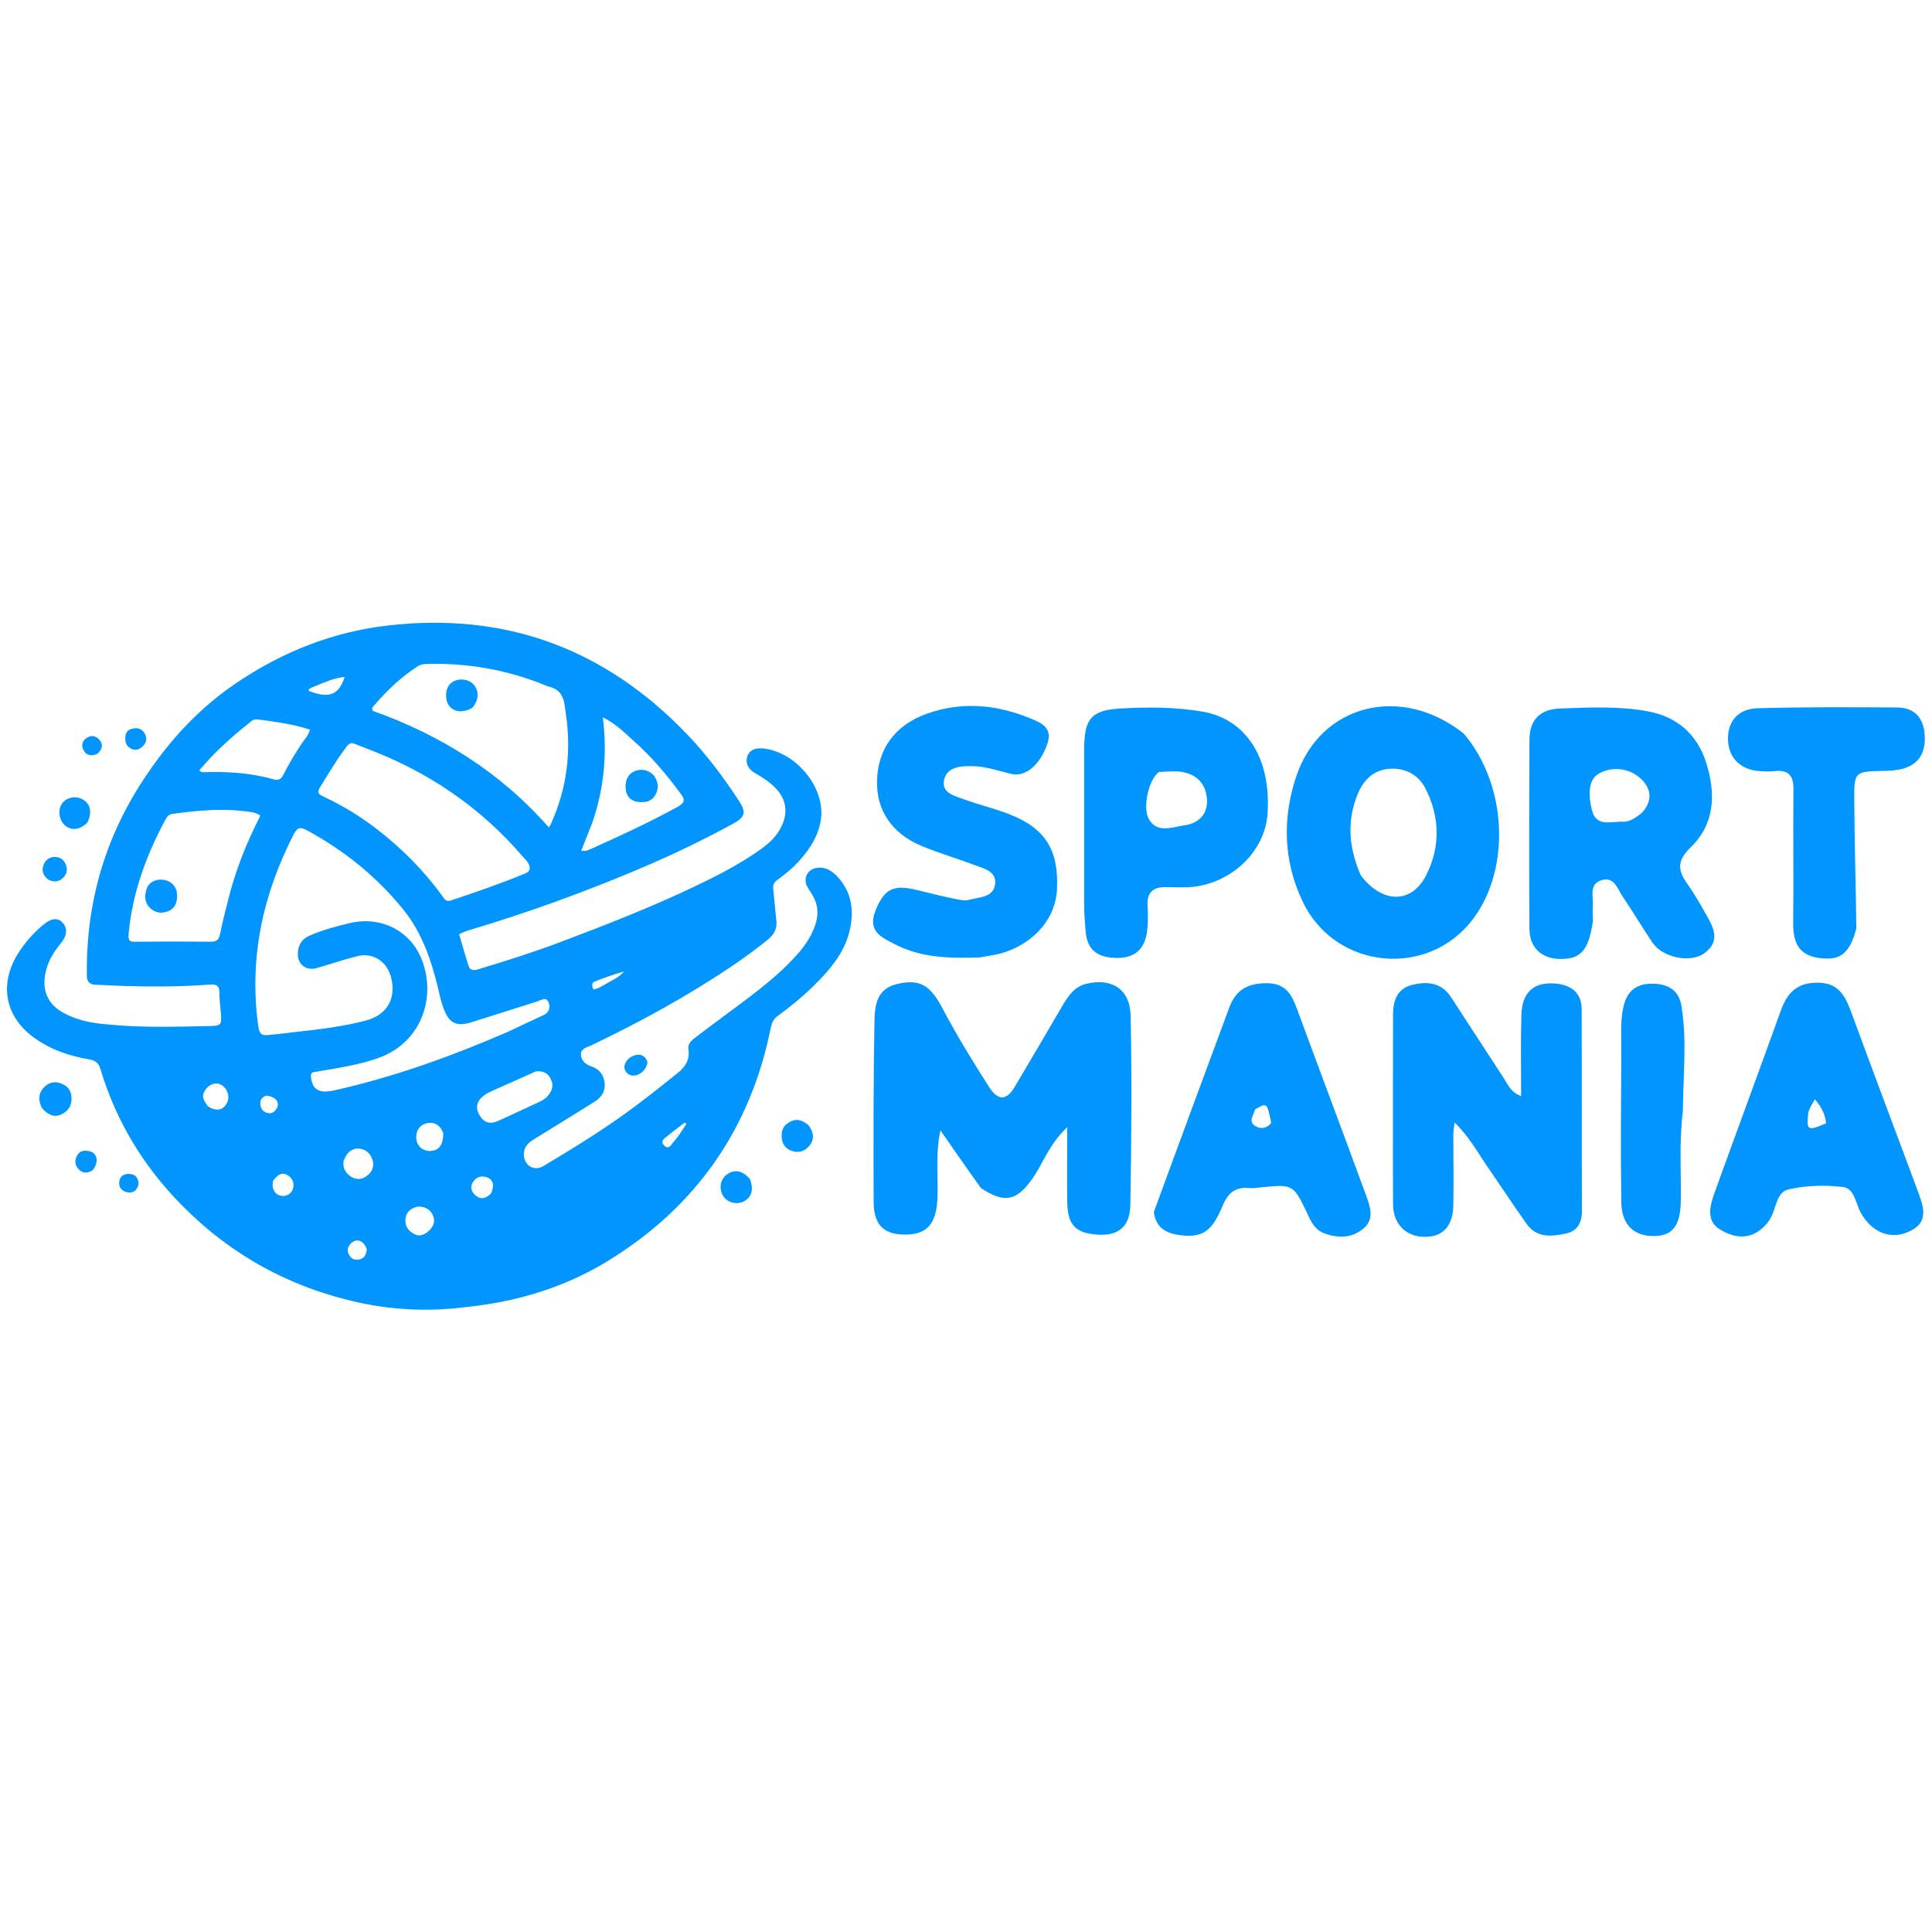
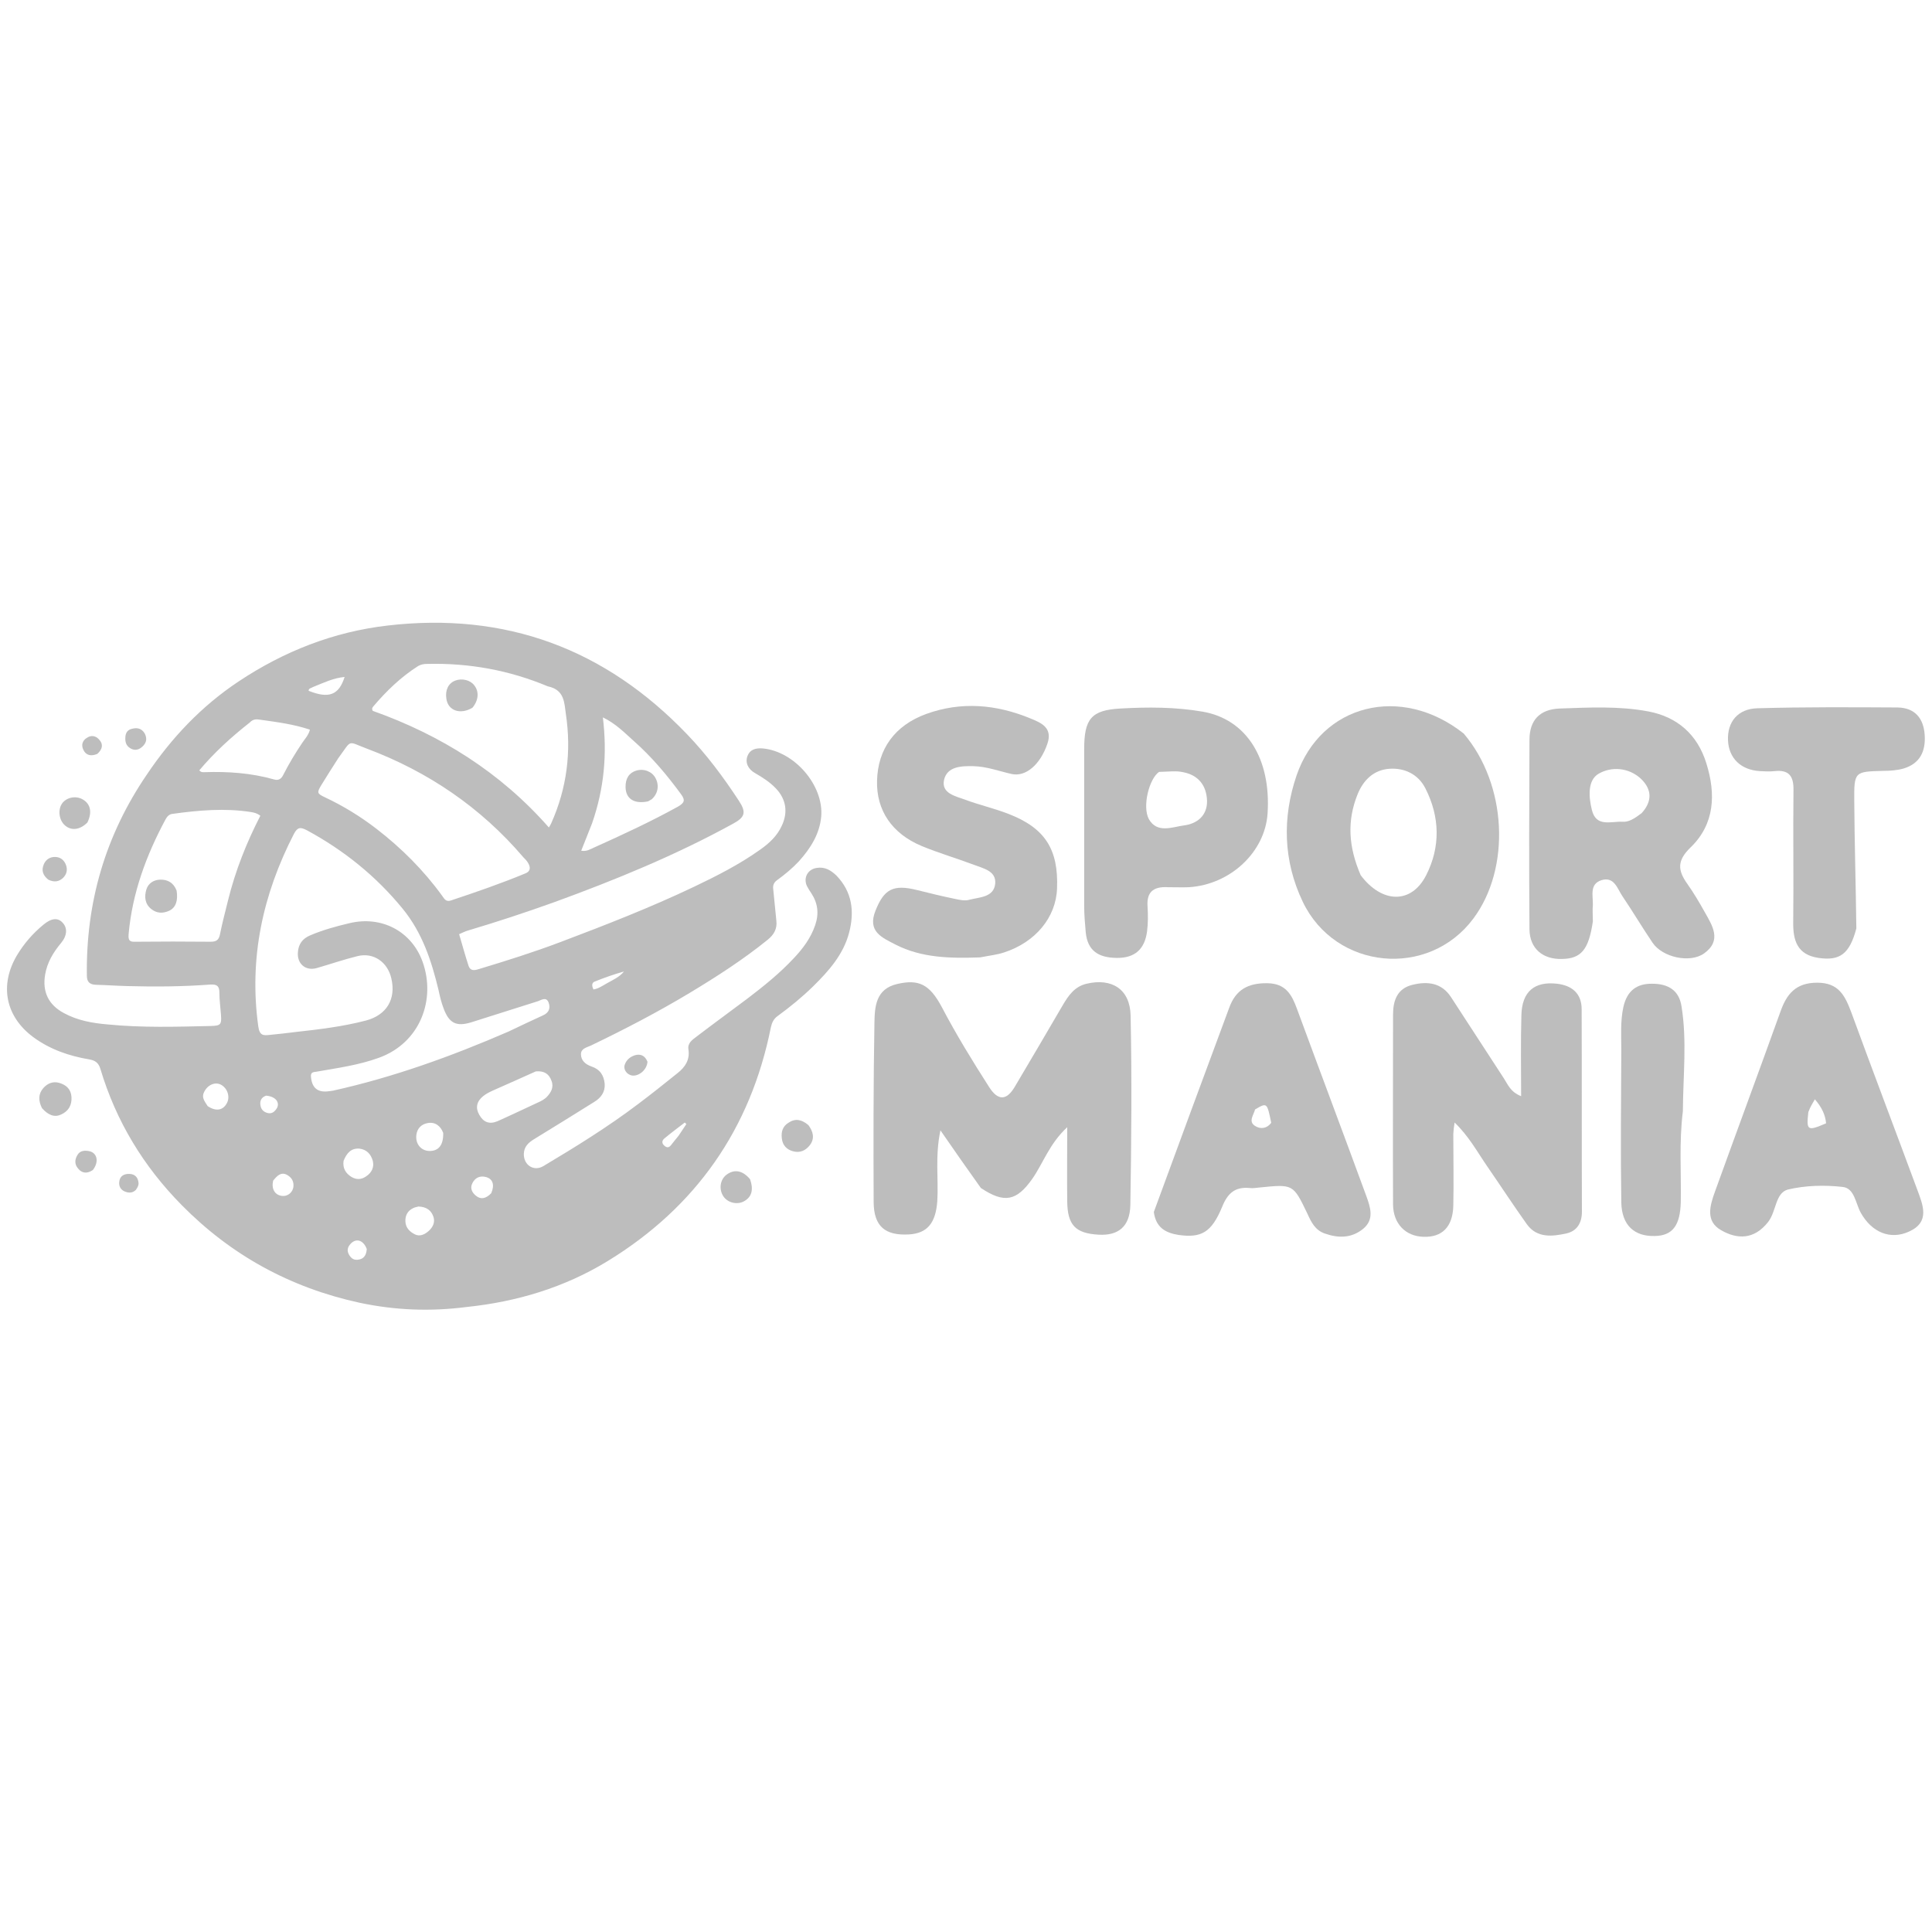
<svg xmlns="http://www.w3.org/2000/svg" version="1.1" id="Layer_1" x="0px" y="0px" viewBox="0 0 740.6 269.2" style="enable-background:new 0 0 740.6 269.2;" xml:space="preserve" height="100px" width="100px" transform="rotate(0) scale(1, 1)">
-   <style type="text/css">.st0 { fill: #0095ff; }</style>
+   <style type="text/css">.st0 { fill: #bdbdbd; }</style>
  <path class="st0" d="M137.9,263.7c-26.7-5.8-49.4-18.3-68.3-37.5c-14.6-14.8-25.1-32.1-31.1-52.1c-0.7-2.4-2-3.3-4.3-3.7  c-7.7-1.3-15-3.8-21.4-8.5C2.1,154-0.3,142,6.5,130.5c2.7-4.5,6.1-8.4,10.1-11.7c3.1-2.6,5.6-2.8,7.4-0.8c1.9,2,1.8,4.9-0.6,7.8  c-3,3.6-5.3,7.4-6.1,12.1c-1.1,6.5,1.2,11.5,7.1,14.7c5.3,2.9,11,3.9,16.9,4.4c13.1,1.3,26.2,0.9,39.4,0.6c3.9-0.1,4.3-0.5,4-4.4  c-0.2-2.8-0.6-5.6-0.6-8.3c0-2.5-0.8-3.3-3.3-3.2c-10.6,0.8-21.3,0.9-31.9,0.6c-4.1-0.1-8.2-0.4-12.2-0.5c-2.4-0.1-3.4-1.2-3.4-3.5  c-0.4-28.1,7.1-53.8,23-77.1C65.7,47.2,77.2,35,91.5,25.5c17.3-11.5,36.3-19,57-21.4C193.8-1.2,232,13,263.4,45.8  c7.5,7.8,13.9,16.4,19.8,25.4c2.9,4.4,2.5,6.3-2.1,8.8c-22,12.1-45.2,21.6-68.8,30.2c-10.9,3.9-21.8,7.5-32.9,10.8  c-1.1,0.3-2.2,0.9-3.4,1.4c1.2,4.1,2.3,8.1,3.6,12.1c0.7,2.1,2.3,1.8,3.9,1.3c10.6-3.2,21.1-6.5,31.4-10.4  c17.2-6.5,34.4-13.2,51-21.1c8.8-4.2,17.5-8.6,25.5-14.3c3.4-2.4,6.5-5.2,8.3-9.2c2.4-5.1,1.7-10.1-2.3-14.3  c-2.3-2.4-5.1-4.2-7.9-5.8c-2.7-1.5-3.9-4-3-6.5c1-2.7,3.3-3.2,5.9-3c12.1,1.1,23.4,14.1,22.4,26.1c-0.6,6.7-4.1,12.2-8.5,17.1  c-2.5,2.7-5.4,5.1-8.3,7.2c-1.3,0.9-1.8,2-1.6,3.5c0.4,4,0.8,8.1,1.2,12.1c0.4,3.2-1,5.5-3.4,7.4c-9.4,7.6-19.5,14.1-29.8,20.3  c-12.3,7.4-25,14-37.9,20.2c-1.5,0.7-3.8,1.1-3.8,3.3c0,2.4,1.7,3.9,4,4.7c3.3,1.1,4.8,3.4,5.1,6.7c0.2,3.1-1.4,5.3-4,6.9  c-7.7,4.8-15.4,9.6-23.1,14.3c-2.1,1.3-3.8,2.8-3.9,5.6c-0.1,4.3,3.8,6.9,7.5,4.7c12.4-7.4,24.7-15,36.2-23.7  c5.2-3.9,10.2-7.9,15.3-12c2.9-2.3,4.7-5.1,4.1-9c-0.4-2.5,1.5-3.7,3.2-5c6.4-4.9,12.9-9.6,19.4-14.5c6.3-4.8,12.4-9.7,17.8-15.5  c3.5-3.7,6.5-7.7,8.2-12.7c1.5-4.4,1-8.4-1.5-12.2c-0.6-0.9-1.2-1.8-1.7-2.8c-1.4-3.1,0.3-6.4,3.8-6.9c3.1-0.5,5.4,0.9,7.5,2.9  c6.1,6.3,7,13.8,4.9,21.9c-2.2,8.4-7.8,14.7-13.8,20.6c-4.2,4.1-8.7,7.8-13.5,11.3c-1.6,1.1-2.3,2.6-2.7,4.4  c-7.8,39-28.8,69-62.7,89.7c-16.4,10-34.6,15.5-53.8,17.5C165.1,267.1,151.6,266.6,137.9,263.7 M195,159.7c4.4-2.1,8.8-4.2,13.2-6.2  c2.2-1,2.9-2.7,2.1-4.9c-0.9-2.3-2.7-1-4.1-0.5c-8.5,2.7-17.1,5.4-25.6,8.1c-5.6,1.7-8.4,0.4-10.5-5.2c-0.9-2.3-1.5-4.8-2-7.2  c-2.7-11.2-6.2-21.9-13.7-31.1c-10.2-12.5-22.5-22.4-36.7-30.1c-2.5-1.3-3.6-1.3-5,1.3c-12,23.3-17.3,47.7-13.7,73.8  c0.5,3.6,1.9,3.6,4.5,3.3c3.3-0.3,6.5-0.7,9.8-1.1c9.1-1,18.2-2.1,27-4.4c7.9-2.1,11.6-8.2,9.7-16.2c-1.4-6.1-6.7-10-12.9-8.5  c-5.3,1.3-10.5,3.1-15.7,4.6c-4.3,1.2-7.6-1.7-7.2-6.1c0.2-3.1,1.8-5.2,4.6-6.4c4.9-2.1,10-3.5,15.1-4.7c12.4-3,23.9,3.1,28.1,14.8  c5.1,14.2-0.7,31-16.8,36.8c-7.7,2.8-15.8,3.9-23.8,5.3c-1.2,0.2-2.4,0.1-2.2,2c0.4,4.3,2.6,6.1,6.9,5.5c0.5-0.1,1-0.1,1.5-0.2  C150.6,177.3,172.9,169.3,195,159.7 M210,27.4c-14.8-6.2-30.2-9-46.3-8.6c-1.2,0-2.3,0.2-3.4,0.8c-6.6,4.2-12.2,9.6-17.2,15.5  c-0.3,0.4-0.7,0.8-0.2,1.7c25.9,9.2,48.9,23.5,67.5,44.7c0.4-0.7,0.7-1.1,0.9-1.6c6-13.4,7.8-27.5,5.6-42  C216.3,33.7,216.4,28.7,210,27.4 M129.7,54.9c-2.2,3.4-4.4,6.9-6.5,10.3c-1.8,3-1.7,3.3,1.5,4.8c7,3.3,13.5,7.3,19.6,12  c9.6,7.4,18.1,15.9,25.2,25.7c0.8,1.1,1.4,2.4,3.3,1.8c9.6-3.2,19.2-6.5,28.6-10.4c2-0.8,2-2.3,1.1-3.9c-0.5-0.9-1.2-1.6-1.9-2.3  c-16.3-19.1-36.5-32.8-59.9-41.6C132.9,48.4,135.1,47.6,129.7,54.9 M87.4,109.5c2.8-11.4,7.1-22.2,12.4-32.5c-1.3-1-2.4-1.2-3.5-1.4  c-10.1-1.6-20.2-0.7-30.3,0.7c-1.3,0.2-2,1.1-2.6,2.2c-7.4,13.8-12.7,28.2-14.1,43.9c-0.2,2.4,0.4,3,2.6,2.9  c9.6-0.1,19.3-0.1,28.9,0c2.5,0,3.2-1,3.6-3.2C85.2,118.1,86.3,114,87.4,109.5 M227,79.8c-1.4,3.5-2.7,6.9-4.2,10.6  c2.1,0.4,3.5-0.6,4.9-1.2c10.9-4.9,21.7-9.9,32.2-15.7c2.4-1.4,2.9-2.4,1.2-4.7c-5.4-7.4-11.3-14.4-18.2-20.5  c-3.5-3.1-6.8-6.6-11.8-9C232.8,53.3,231.6,66.5,227,79.8 M95.7,41.3c-7,5.5-13.6,11.5-19.3,18.3c0.7,0.8,1.3,0.7,1.9,0.7  c9.1-0.3,18,0.3,26.8,2.8c1.7,0.5,2.8-0.3,3.5-1.8c2.2-4.3,4.6-8.3,7.3-12.3c1-1.5,2.4-2.9,2.9-5c-6.3-2.1-12.6-2.9-19-3.8  C98.4,40,97.1,39.8,95.7,41.3 M205.4,175c-5.5,2.5-11,4.9-16.6,7.4c-1.3,0.6-2.5,1.2-3.6,2.1c-2.5,2-3,4.5-1.5,7.1  c1.6,2.9,3.9,3.8,7,2.5c5.4-2.4,10.8-5,16.2-7.5c0.9-0.4,1.8-1,2.5-1.6c1.8-1.8,3-3.9,2-6.4C210.5,176,208.6,174.7,205.4,175   M131.7,209.3c-0.4,2.8,0.8,4.8,3.1,6.2c1.9,1.1,3.8,1,5.6-0.3c2.1-1.4,3.1-3.5,2.5-5.9c-0.7-2.6-2.4-4.4-5.2-4.7  C134.6,204.4,132.9,206.3,131.7,209.3 M160.4,226.8c-0.7,0.2-1.4,0.3-2,0.6c-2.1,1-3.1,2.8-3,5.1c0.1,2.5,1.7,4,3.7,5  c1.9,0.9,3.7,0,5.2-1.3c1.6-1.4,2.5-3.3,1.9-5.3C165.4,228.3,163.5,226.9,160.4,226.8 M169.9,198.6c-1-2.7-3.1-4.3-5.9-3.8  c-2.4,0.4-4.1,2-4.4,4.6c-0.4,3.4,1.8,6,4.9,6.1C168.1,205.6,170,203.3,169.9,198.6 M79.6,188.3c3.1,2.1,5.8,1.7,7.3-1  c1.4-2.4,0.4-5.8-2.2-7.2c-2.3-1.2-5.2,0.1-6.5,2.9C77.2,185,78.4,186.4,79.6,188.3 M188.3,221.7c1.4-3.2,0.6-5.5-2-6.2  c-2.3-0.6-4.1,0.2-5.2,2.3c-1.1,2.1,0,3.8,1.4,4.9C184.3,224.2,186.3,223.8,188.3,221.7 M119.9,27.7c-0.6,0.4-1.6,0.4-1.6,1.4  c7.7,3.1,11.6,1.7,13.8-5.3C127.8,24.2,124.1,26,119.9,27.7 M104.7,216.9c-0.7,3.1,0.6,5.4,3.2,5.8c2.4,0.4,4.5-1.4,4.6-3.8  c0.1-2-0.9-3.4-2.6-4.3C107.7,213.5,106.2,215,104.7,216.9 M140.6,243.1c-1.2-3.2-3.7-4.2-5.8-2.4c-1.2,1.1-2,2.5-1.2,4.2  c0.7,1.4,1.7,2.5,3.5,2.3C139.3,247,140.4,245.7,140.6,243.1 M102,184.3c-2,0.7-2.5,2.2-2.1,4c0.3,1.5,1.4,2.4,2.9,2.7  c1.6,0.3,2.6-0.7,3.4-2C107.3,186.8,105.6,184.6,102,184.3 M260.1,199.7c1-1.5,2-3,3-4.5c-0.2-0.2-0.4-0.4-0.6-0.6  c-2.6,2-5.3,4-7.8,6.1c-1,0.8-1.1,1.9,0,2.8c0.9,0.8,1.7,0.8,2.5-0.2C258.1,202.2,258.9,201.1,260.1,199.7 M232.7,141.2  c2.3-1.3,4.7-2.3,6.5-4.5c-3.9,1.1-7.6,2.4-11.3,3.9c-1.2,0.5-1,1.8-0.4,3C229.3,143.3,230.8,142.3,232.7,141.2z" />
  <path class="st0" d="M376,219.7c-5.2-7.3-10-14.1-15.5-22.1c-2.1,9.9-0.7,18.6-1.2,27.1c-0.6,8.5-3.9,12.4-10.9,12.8  c-9.1,0.5-13.4-3.1-13.5-12.3c-0.1-22.9-0.1-45.9,0.3-68.8c0.1-6.2,0.5-13,8.7-14.9c8.2-1.9,12.4,0,17.1,8.8  c5.5,10.5,11.7,20.6,18.1,30.6c3.4,5.4,6.7,5.4,9.9,0c6.2-10.4,12.3-20.9,18.4-31.3c2.2-3.7,4.5-7.1,9.1-8.2  c9.7-2.3,16.7,2.1,16.9,12.2c0.5,24.2,0.3,48.5-0.1,72.7c-0.2,8.3-4.7,11.7-12.1,11.3c-9-0.5-12-3.7-12.1-12.8  c-0.1-8.9,0-17.8,0-28.4c-6.9,6.4-9.2,13.8-13.4,19.8C389.7,224.7,385,225.7,376,219.7z" />
  <path class="st0" d="M557.1,199c0,9.5,0.2,18.5,0,27.5c-0.2,8.1-4.3,12.2-11.5,11.9c-6.8-0.2-11.5-5-11.6-12.3  c-0.1-24.3,0-48.5,0-72.8c0-5.5,1.6-10.1,7.5-11.5c5.7-1.4,11.1-0.8,14.7,4.7c6.8,10.4,13.5,20.8,20.3,31.2c1.5,2.3,2.5,5.2,6.6,6.8  c0-10.7-0.2-20.9,0.1-31c0.2-9.1,5-13.1,13.7-12.1c5.8,0.7,9.4,3.8,9.4,9.8c0.1,25.8,0,51.7,0.1,77.6c0,4.3-1.9,7.4-5.9,8.3  c-5.4,1.2-11.3,1.9-15.2-3.5c-5.2-7.3-10.1-14.8-15.2-22.2c-3.8-5.5-7-11.5-12.5-16.8C557.3,196.4,557.2,197.4,557.1,199z" />
  <path class="st0" d="M610.6,117.5c-1.6,10.9-4.5,14.3-11.9,14.4c-7.3,0.2-12.3-4-12.4-11.3c-0.2-24.2-0.1-48.4,0-72.7  c0-7.5,3.9-11.7,11.6-12c11.3-0.4,22.7-1,33.9,1.1c11.2,2.1,18.9,8.9,22.3,19.9c3.7,11.8,3.2,23.3-6,32.2c-5.3,5.1-5,8.8-1.3,14  c2.4,3.4,4.6,7.1,6.6,10.7c3,5.3,6.8,11-0.2,16c-5.4,3.8-15.9,1.5-19.7-4.1c-4-5.9-7.6-12-11.6-17.9c-1.9-2.8-3.1-7.6-8-6.1  c-4.7,1.5-3.2,6-3.3,9.5C610.4,113.1,610.6,115,610.6,117.5 M629.3,76c4.1-4.5,4-9.1-0.3-13.2c-4.8-4.4-11.4-4.7-16.2-1.9  c-4.3,2.5-3.8,8.9-2.6,13.8c1.6,6.8,7.3,4.4,11.7,4.6C624.3,79.5,626.4,78.2,629.3,76z" />
  <path class="st0" d="M561.1,45.5c16.6,19.5,18.1,51.6,3.7,70.9c-17.2,23.1-52.9,19.7-65.4-6.4c-7.5-15.7-7.9-32.2-2.4-48.4  C506.4,34.2,537.1,26.5,561.1,45.5 M521.6,99.8c8.1,10.8,19.4,11.2,25.1,0c5.5-10.8,5.3-22.3-0.3-33.3c-2.8-5.5-8.1-7.9-13.8-7.5  c-5.8,0.4-9.9,4.1-12.2,9.8C516.3,79,516.9,88.9,521.6,99.8z" />
  <path class="st0" d="M447.9,104.4c-6.2-0.4-8.4,2.2-8,7.5c0.2,3.1,0.2,6.4-0.2,9.5c-0.9,6.6-4.5,10.2-11.7,10.1  c-6.9-0.1-11.1-2.7-11.8-9.8c-0.3-3.4-0.6-6.8-0.6-10.2c0-20,0-40,0-60c0-11.6,2.7-15,13.9-15.6c10.5-0.6,21.1-0.6,31.5,1.2  c16.8,2.9,26.3,18,24.9,39.1c-1,14.7-14.2,27.2-30.2,28.2C453.4,104.5,451,104.4,447.9,104.4 M444.3,60.2  c-3.8,2.6-6.5,13.3-3.9,18.1c3.2,5.6,9,3,13.5,2.4c4.8-0.6,8.9-3.6,8.8-9.4c-0.2-6-3.4-9.9-9.2-11C450.9,59.7,448.2,60.1,444.3,60.2  z" />
  <path class="st0" d="M442.3,228.9c9.7-26.5,19.3-52.4,28.9-78.3c2.5-6.9,7.2-9.5,14.6-9.4c7.1,0.1,9.4,4.4,11.4,9.9  c8.8,23.9,17.8,47.8,26.6,71.8c1.5,4.2,3.1,8.8-1.2,12.4c-4.5,3.7-9.6,3.7-14.9,1.8c-3.6-1.3-5.1-4.4-6.5-7.5  c-5.5-11.4-5.4-11.4-18.3-10.1c-1.3,0.1-2.6,0.4-3.9,0.2c-5.6-0.5-8.4,2-10.5,7.2c-4.1,9.9-8,12-16.7,10.8  C446.8,236.9,443.1,234.9,442.3,228.9 M481.1,189.6c-0.5,2.1-2.7,4.6,0,6.3c2,1.3,4.5,1.1,6.2-1.2  C485.7,186.9,485.7,186.9,481.1,189.6z" />
  <path class="st0" d="M677.8,232.7c-5.4,6.9-11.9,6.7-18,3.2c-6.2-3.5-4.3-9.5-2.4-14.8c8.3-23,16.8-45.9,25.1-69  c2.4-6.8,5.9-11.1,14.1-11.1c8.2,0,10.6,4.9,13,11.2c8.3,22.7,16.9,45.3,25.3,68c2.2,6,5.1,12.5-3.1,16.2  c-7.2,3.3-14.3,0.3-18.5-7.2c-2-3.6-2.4-9.4-6.9-9.9c-7-0.8-14.3-0.6-21.1,1C680.5,221.7,681,228.5,677.8,232.7 M693.2,190.6  c-0.8,7.1-0.4,7.4,6.8,4.3c-0.3-3.3-1.7-6.2-4.3-9.2C694.7,187.4,694,188.5,693.2,190.6z" />
  <path class="st0" d="M375.7,131.3c-11.6,0.4-22.4,0.2-32.4-4.9c-5.2-2.7-10.9-5-7.7-13c3.3-8.3,6.8-10.2,16-7.9  c4.8,1.2,9.7,2.4,14.6,3.4c1.8,0.4,3.8,0.8,5.4,0.3c3.9-1,9.4-0.9,9.9-6.2c0.4-4.9-4.6-5.8-8.2-7.2c-6.6-2.5-13.5-4.5-20-7.2  c-11.5-4.8-17.4-13.8-17.1-25C336.5,51.4,343,42.4,355,38c13.5-4.9,26.9-3.7,40,1.7c4.2,1.7,8.6,3.6,6.5,9.7  c-2.7,7.9-8.2,12.8-13.7,11.6c-4.9-1.1-9.6-2.9-14.7-3c-4.6-0.1-10,0.1-11.2,5.2c-1.2,5.3,4.5,6.3,8.2,7.7c5.4,2,11.1,3.3,16.5,5.4  c14,5.4,19.2,13.6,18.6,28.6c-0.4,11.1-8.3,20.6-20.3,24.5C382.2,130.3,379.3,130.6,375.7,131.3z" />
  <path class="st0" d="M711.6,120.2c-2.6,9.8-6.3,12.5-14.5,11.3c-8.1-1.2-9.8-6.6-9.7-13.7c0.2-16.9-0.1-33.7,0.1-50.6  c0.1-5.5-1.8-7.9-7.3-7.3c-1.8,0.2-3.7,0.1-5.5,0c-7.3-0.4-12-4.9-12.3-11.8c-0.3-7,3.7-12.1,11.3-12.3c17.9-0.5,35.8-0.4,53.7-0.3  c6.6,0.1,10,4.1,10.4,10.6c0.4,6.2-1.8,10.9-8.1,12.8c-2.5,0.7-5.2,0.9-7.8,0.9c-10.9,0.3-11.2,0.2-11.1,11.5  C710.9,87.4,711.4,103.5,711.6,120.2z" />
  <path class="st0" d="M645.1,190.3c-1.5,12-0.6,23.4-0.8,34.7c-0.2,9-3.1,13-10,13.1c-7.8,0.2-12.6-4.1-12.8-12.8  c-0.3-19.5-0.1-39,0-58.5c0-5.5-0.4-11,0.8-16.5c1.4-6.2,5.1-9,11.1-8.9c5.9,0,10.3,2.4,11.2,8.8  C646.7,163.2,645.2,176.4,645.1,190.3z" />
  <path class="st0" d="M16.1,189.1c-1.4-2.8-1.5-5.4,0.5-7.7c1.6-1.8,3.7-2.7,6.1-2c2.7,0.8,4.5,2.4,4.7,5.4c0.2,3.1-1.1,5.4-3.9,6.7  C21,192.7,18.6,191.9,16.1,189.1z" />
  <path class="st0" d="M287.5,216.3c1.5,4.2,0.6,7-2.5,8.6c-2.6,1.3-6.1,0.4-7.7-2c-1.8-2.7-1.3-6.4,1.2-8.3  C281.5,212.4,284.6,212.9,287.5,216.3z" />
  <path class="st0" d="M309.9,195.6c1.8,2.5,2.5,5,0.6,7.6c-1.6,2.1-3.8,3.2-6.6,2.4c-2.4-0.7-3.9-2.3-4.2-4.9  c-0.3-2.6,0.3-4.7,2.7-6.1C305,192.9,307.4,193.5,309.9,195.6z" />
  <path class="st0" d="M33.5,79.6c-2.9,2.9-6.2,3.2-8.6,1.1c-2.3-2-2.8-6-1.1-8.4c1.7-2.4,5.4-3.1,8-1.5  C34.7,72.5,35.4,75.7,33.5,79.6z" />
  <path class="st0" d="M18.5,101.5c-2.1-1.7-2.7-3.6-1.7-5.9c0.8-1.9,2.5-2.9,4.5-2.8c1.9,0.1,3.3,1.2,4,3.1c0.7,1.9,0.2,3.6-1.1,4.9  C22.6,102.3,20.8,102.6,18.5,101.5z" />
  <path class="st0" d="M35.6,212.8c-2.2,1.5-4.2,1.3-5.7-0.6c-1.3-1.5-1.3-3.3-0.3-5c1-1.9,2.9-2,4.7-1.6  C37.3,206.3,38,209.7,35.6,212.8z" />
  <path class="st0" d="M248.2,171.3c-0.2,3-3.1,5.5-5.7,5.3c-2.1-0.2-3.7-2.3-3-4.2c0.7-2,2.3-3.2,4.3-3.7  C245.8,168.3,247.3,169.1,248.2,171.3z" />
  <path class="st0" d="M55.5,45.5c1.2,2.4,0.3,4.1-1.4,5.4c-1.3,1-2.8,1.1-4.2,0.2c-1.8-1.1-2-2.8-1.8-4.7c0.2-1.4,1-2.4,2.4-2.7  C52.3,43.2,54.2,43.3,55.5,45.5z" />
  <path class="st0" d="M37.3,53.3c-2.4,1-4.4,0.6-5.4-1.7c-0.8-1.7-0.3-3.4,1.3-4.4c1.7-1.2,3.5-0.9,4.8,0.6  C39.7,49.6,39.3,51.5,37.3,53.3z" />
  <path class="st0" d="M52.1,220.4c-1.1,1.1-2.3,1.2-3.5,0.9c-2-0.5-3.1-1.9-2.9-3.9c0.2-2.2,1.7-3.2,4-3.1c2.1,0.1,3.2,1.4,3.4,3.4  C53.2,218.6,52.8,219.4,52.1,220.4z" />
  <path class="st0" d="M181.1,35.6c-4.7,2.8-9.4,1.1-10-3.5c-0.5-3.3,0.8-5.9,3.4-6.9c2.6-1,5.8-0.2,7.3,1.8  C183.7,29.4,183.5,32.7,181.1,35.6z" />
  <path class="st0" d="M67.7,105.7c0.6,3.8-0.3,6.5-2.8,7.7c-2.4,1.1-4.8,1.1-7-0.7c-2.4-2-2.6-4.7-1.8-7.4c0.7-2.4,2.8-3.7,5.2-3.8  C64.2,101.4,66.5,102.6,67.7,105.7z" />
  <path class="st0" d="M248.4,71.5c-5.3,1.1-8.5-1-8.6-5.4c-0.1-3.4,1.4-5.6,4.1-6.4c3-0.9,6.1,0.4,7.4,2.9c1.5,2.8,0.9,6-1.5,8.1  C249.5,70.9,249.1,71.1,248.4,71.5z" />
</svg>
